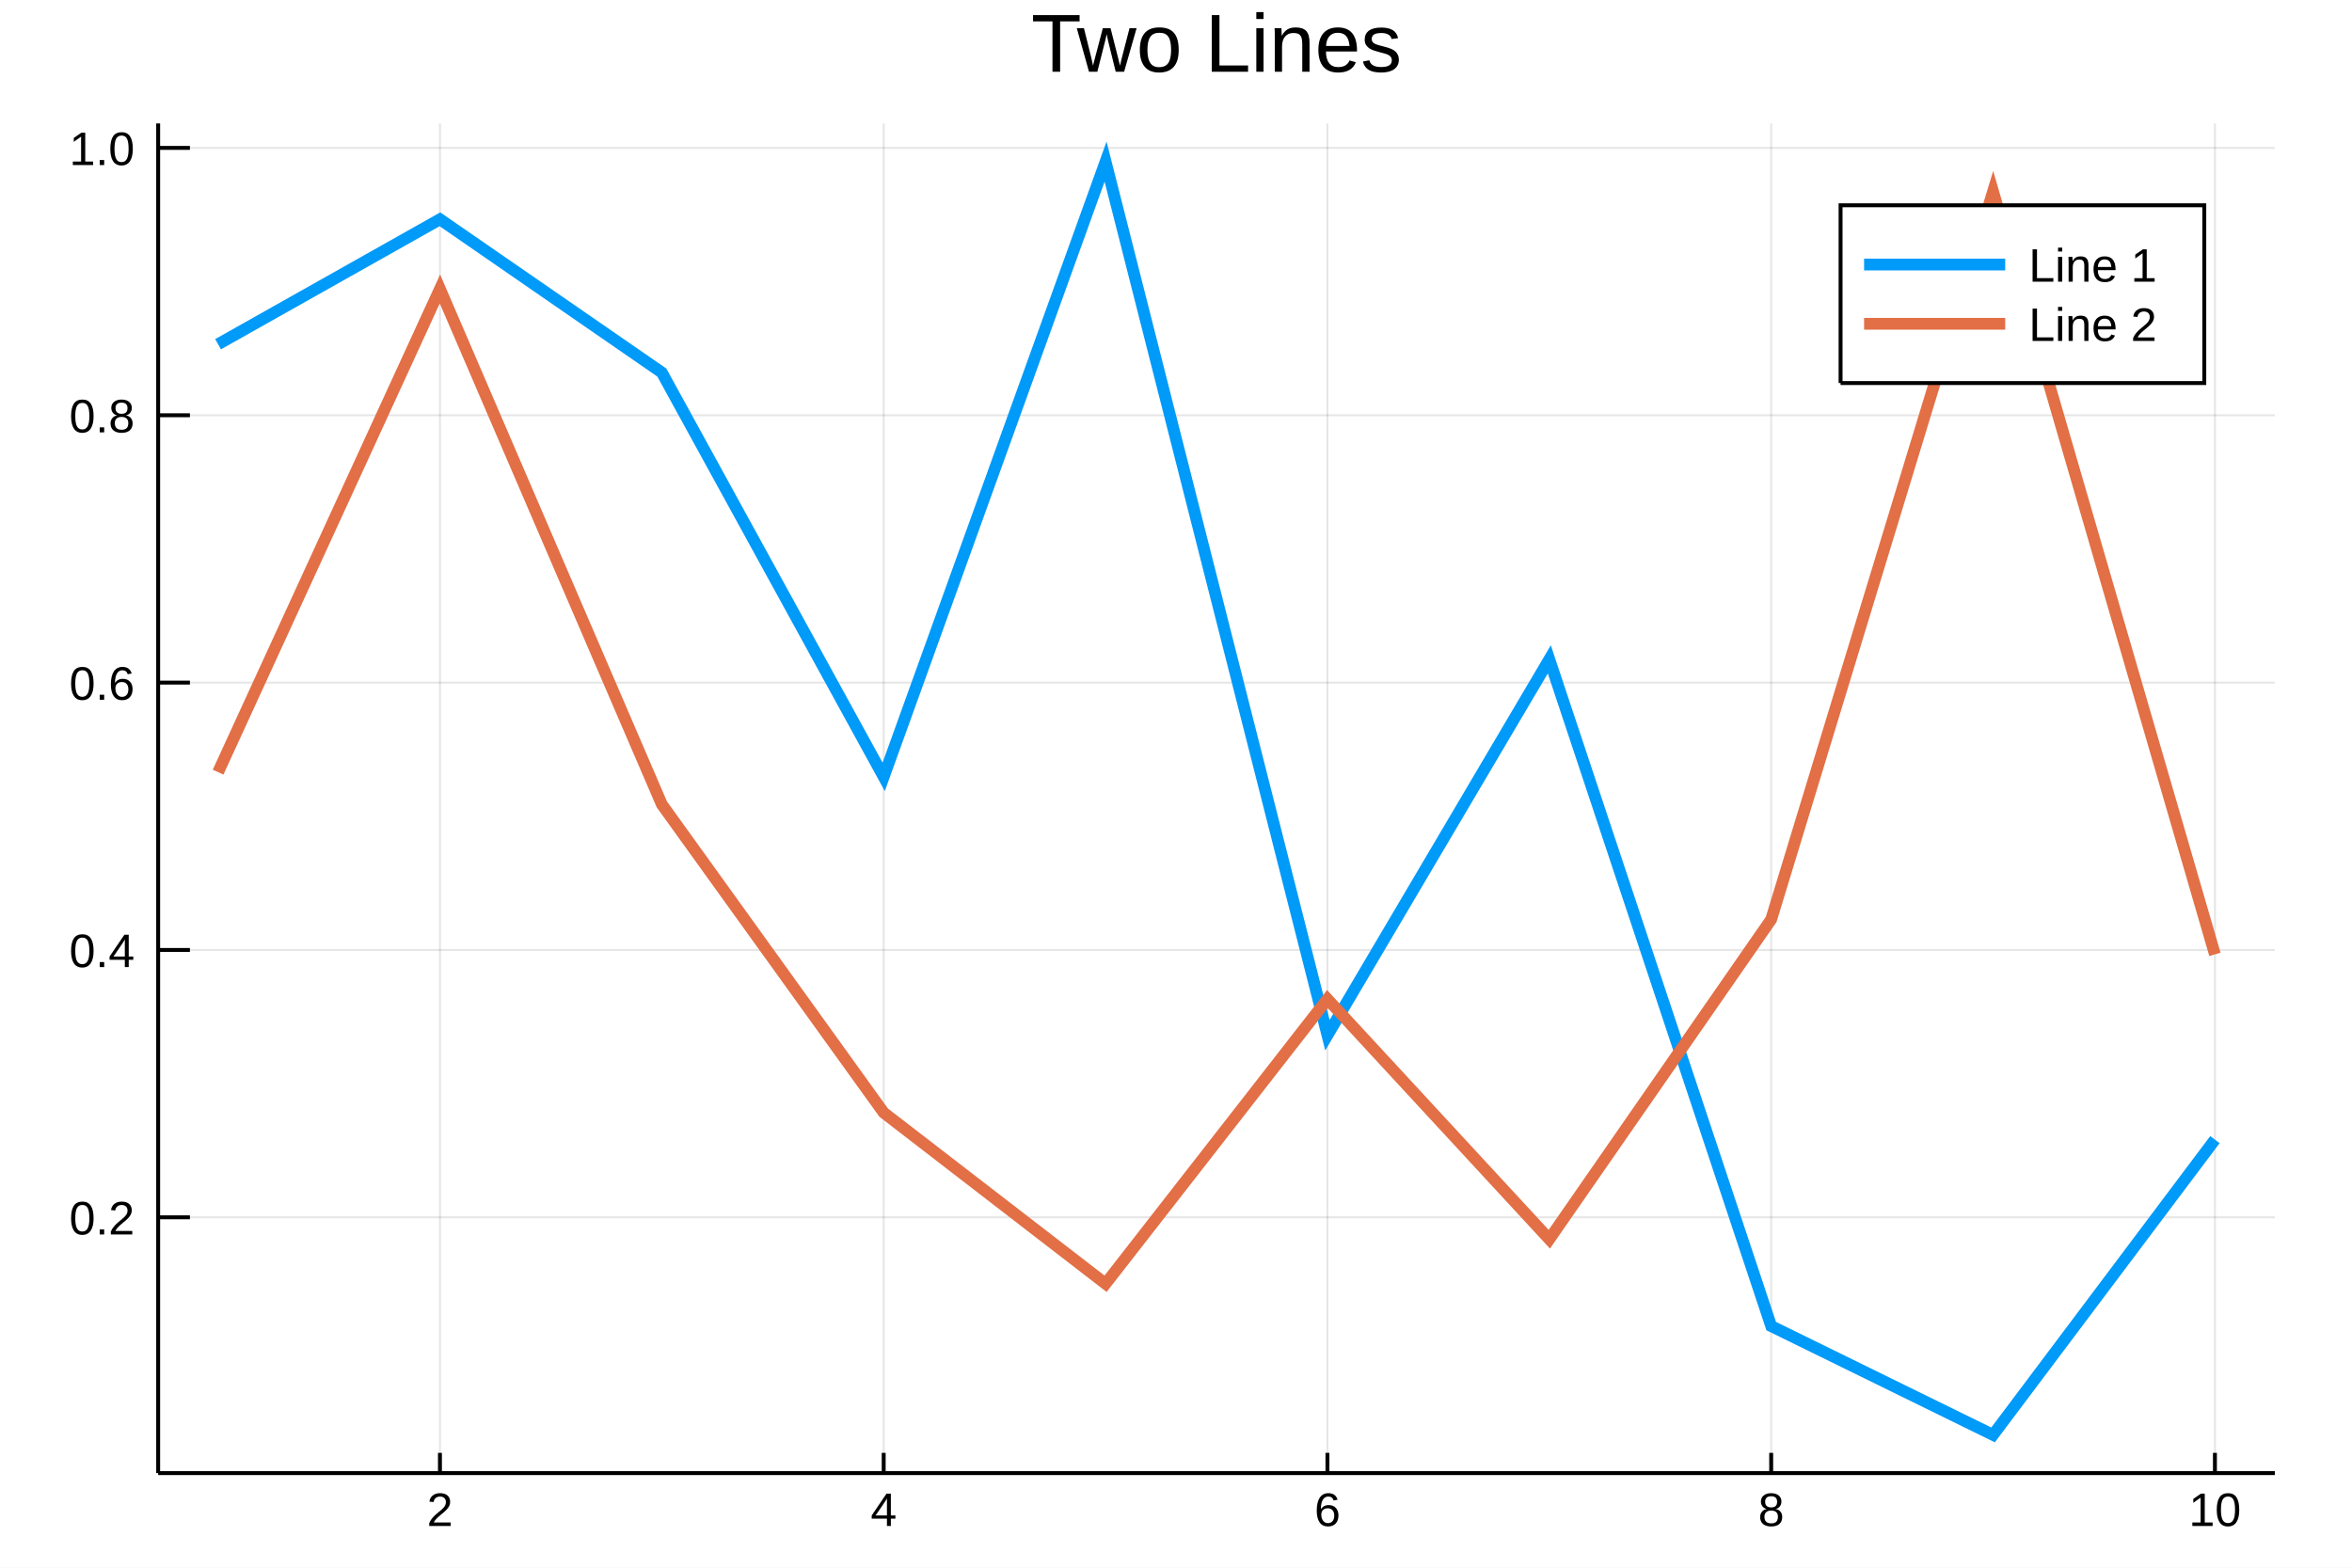
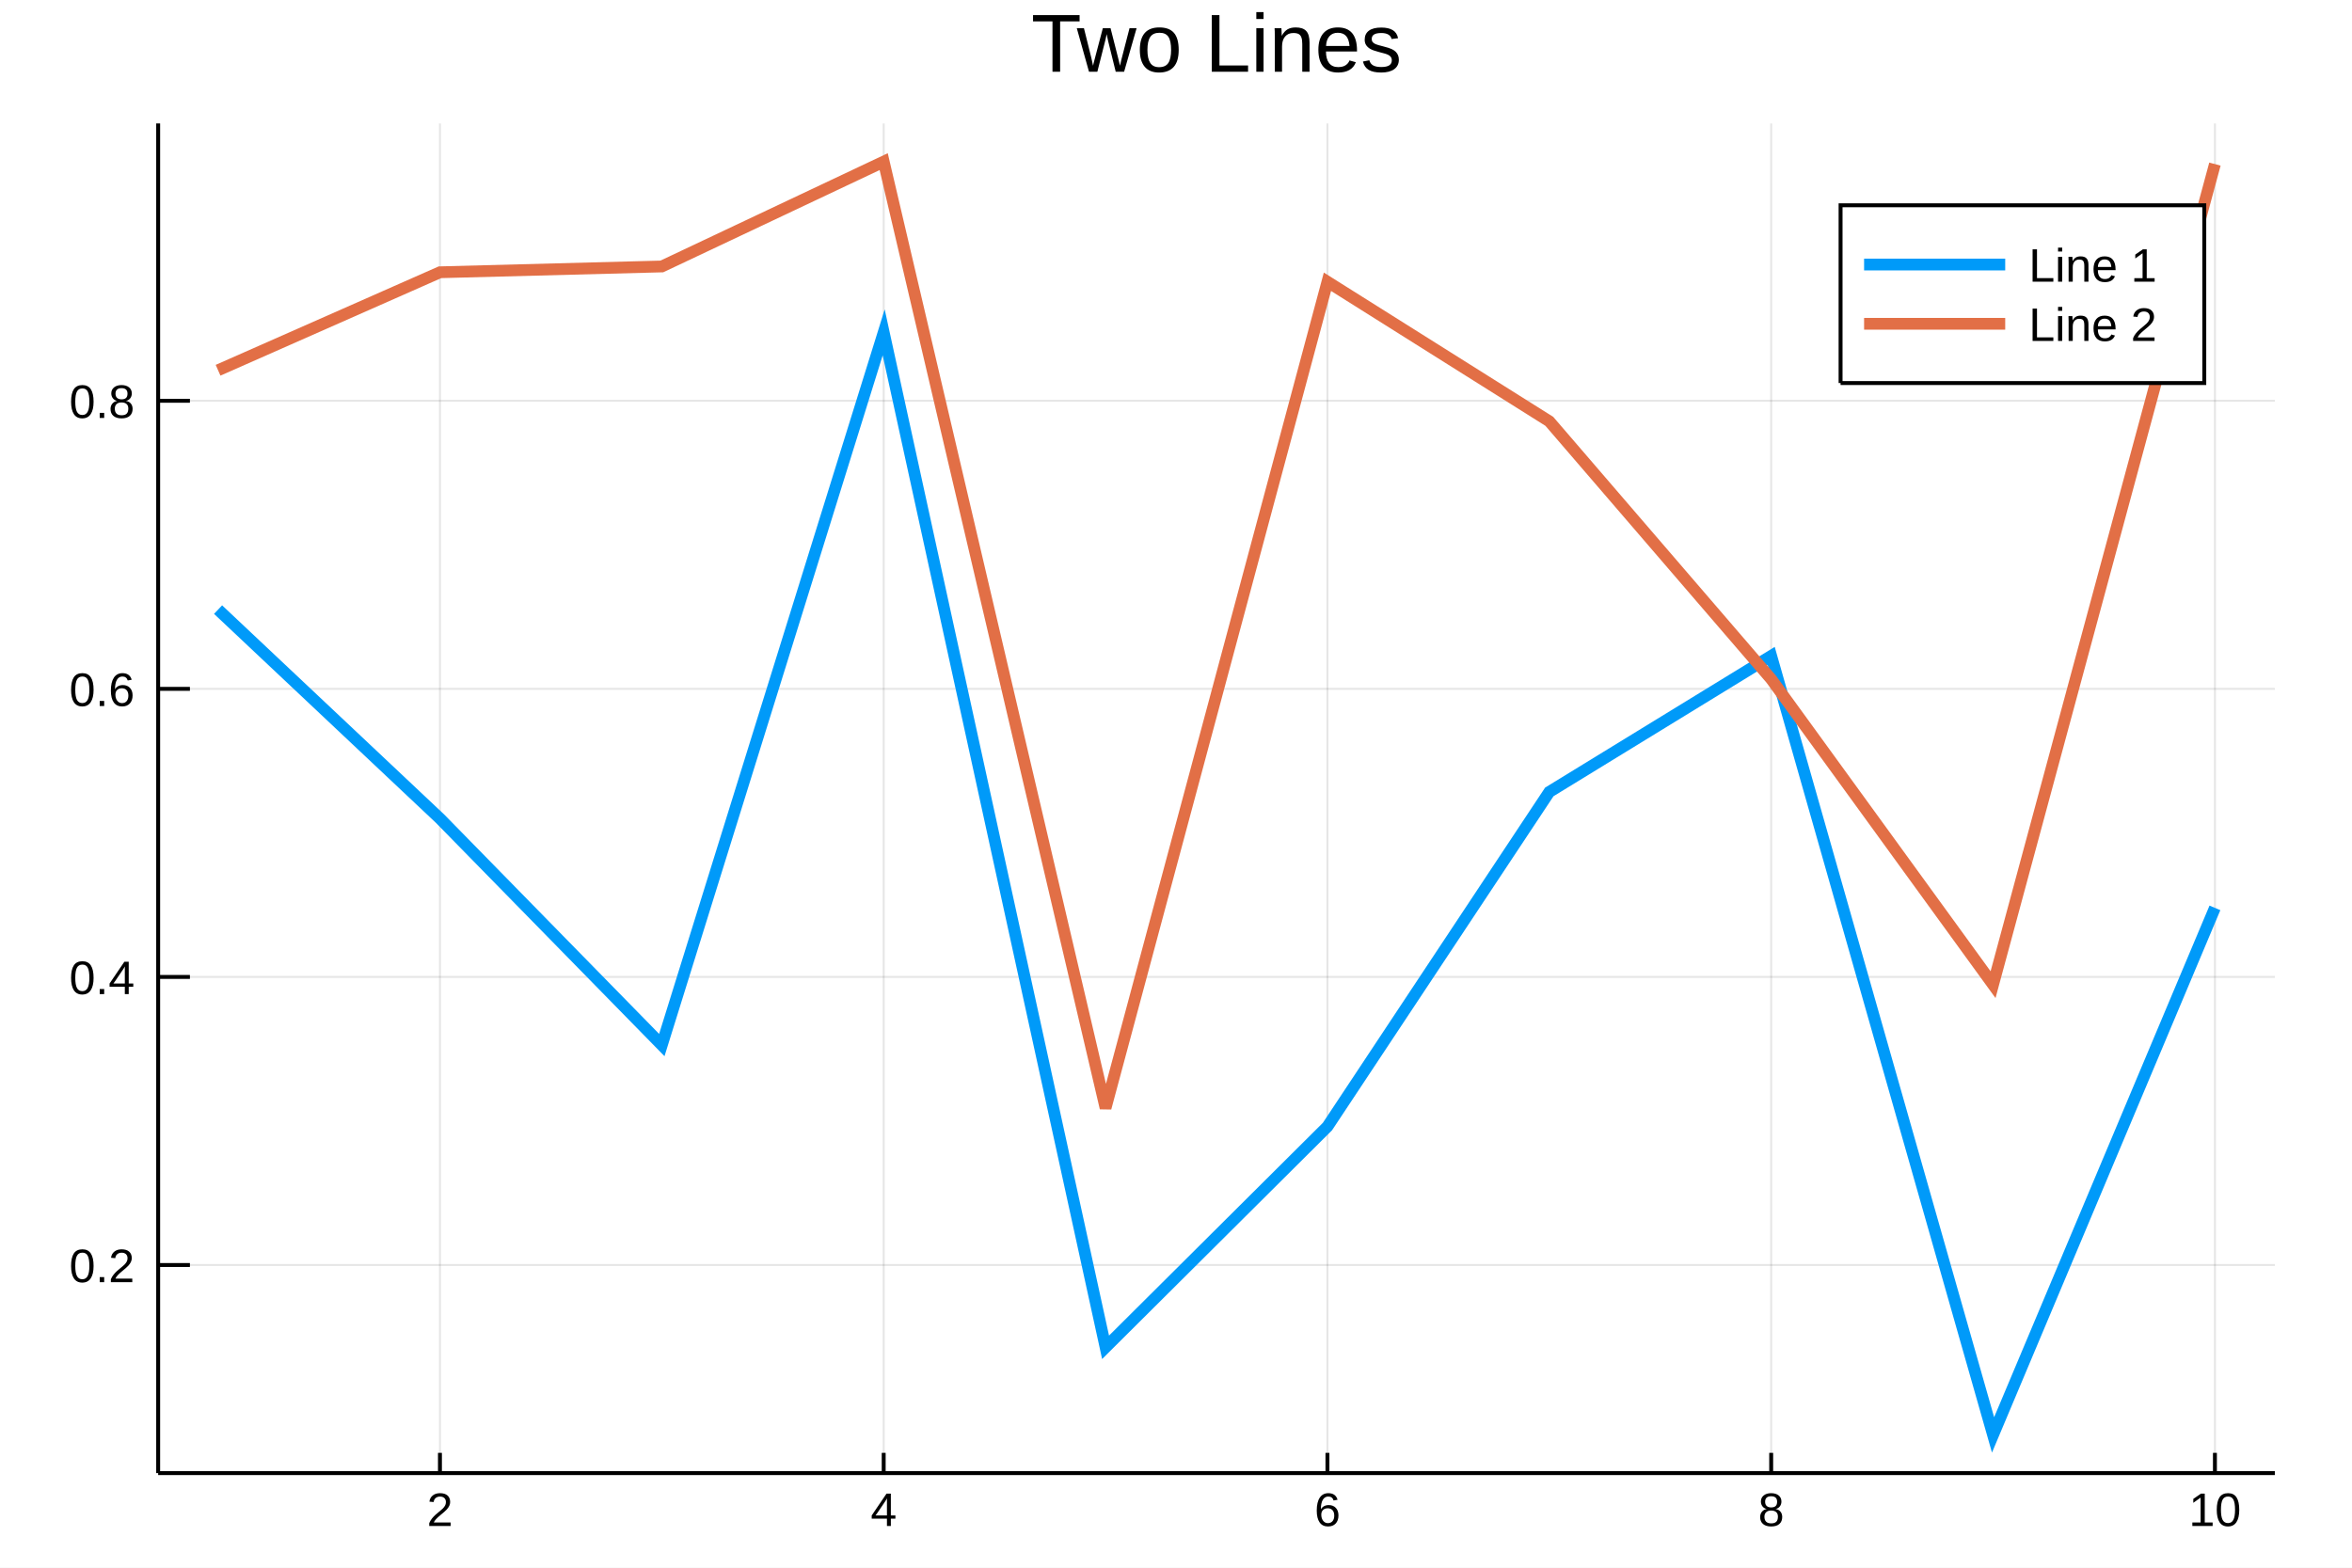
<svg xmlns="http://www.w3.org/2000/svg" width="600" height="400" viewBox="0 0 2400 1600">
  <defs>
-     <clipPath id="clip9600">
+     <clipPath id="clip5100">
      <rect x="0" y="0" width="2000" height="2000" />
    </clipPath>
  </defs>
  <defs>
-     <clipPath id="clip9601">
+     <clipPath id="clip5101">
      <rect x="0" y="0" width="2400" height="1600" />
    </clipPath>
  </defs>
-   <polygon clip-path="url(#clip9601)" points=" 0,1600 2400,1600 2400,0 0,0    " fill="#ffffff" fill-rule="evenodd" fill-opacity="1" />
+   <polygon clip-path="url(#clip5101)" points=" 0,1600 2400,1600 2400,0 0,0    " fill="#ffffff" fill-rule="evenodd" fill-opacity="1" />
  <defs>
-     <clipPath id="clip9602">
+     <clipPath id="clip5102">
      <rect x="480" y="0" width="1681" height="1600" />
    </clipPath>
  </defs>
-   <polygon clip-path="url(#clip9601)" points=" 161.394,1503.47 2321.26,1503.47 2321.26,125.984 161.394,125.984    " fill="#ffffff" fill-rule="evenodd" fill-opacity="1" />
+   <polygon clip-path="url(#clip5101)" points=" 161.394,1503.47 2321.26,1503.47 2321.26,125.984 161.394,125.984    " fill="#ffffff" fill-rule="evenodd" fill-opacity="1" />
  <defs>
-     <clipPath id="clip9603">
+     <clipPath id="clip5103">
      <rect x="161" y="125" width="2161" height="1378" />
    </clipPath>
  </defs>
-   <polyline clip-path="url(#clip9603)" style="stroke:#000000; stroke-width:2; stroke-opacity:0.1; fill:none" points="   448.923,1503.47 448.923,125.984    " />
-   <polyline clip-path="url(#clip9603)" style="stroke:#000000; stroke-width:2; stroke-opacity:0.1; fill:none" points="   901.725,1503.47 901.725,125.984    " />
-   <polyline clip-path="url(#clip9603)" style="stroke:#000000; stroke-width:2; stroke-opacity:0.1; fill:none" points="   1354.53,1503.47 1354.53,125.984    " />
-   <polyline clip-path="url(#clip9603)" style="stroke:#000000; stroke-width:2; stroke-opacity:0.1; fill:none" points="   1807.33,1503.47 1807.33,125.984    " />
-   <polyline clip-path="url(#clip9603)" style="stroke:#000000; stroke-width:2; stroke-opacity:0.1; fill:none" points="   2260.13,1503.47 2260.13,125.984    " />
-   <polyline clip-path="url(#clip9603)" style="stroke:#000000; stroke-width:2; stroke-opacity:0.1; fill:none" points="   161.394,1242.4 2321.26,1242.4    " />
-   <polyline clip-path="url(#clip9603)" style="stroke:#000000; stroke-width:2; stroke-opacity:0.1; fill:none" points="   161.394,969.538 2321.26,969.538    " />
-   <polyline clip-path="url(#clip9603)" style="stroke:#000000; stroke-width:2; stroke-opacity:0.1; fill:none" points="   161.394,696.673 2321.26,696.673    " />
-   <polyline clip-path="url(#clip9603)" style="stroke:#000000; stroke-width:2; stroke-opacity:0.1; fill:none" points="   161.394,423.809 2321.26,423.809    " />
-   <polyline clip-path="url(#clip9603)" style="stroke:#000000; stroke-width:2; stroke-opacity:0.1; fill:none" points="   161.394,150.945 2321.26,150.945    " />
-   <polyline clip-path="url(#clip9601)" style="stroke:#000000; stroke-width:4; stroke-opacity:1; fill:none" points="   161.394,1503.47 2321.26,1503.47    " />
-   <polyline clip-path="url(#clip9601)" style="stroke:#000000; stroke-width:4; stroke-opacity:1; fill:none" points="   161.394,1503.47 161.394,125.984    " />
-   <polyline clip-path="url(#clip9601)" style="stroke:#000000; stroke-width:4; stroke-opacity:1; fill:none" points="   448.923,1503.47 448.923,1482.81    " />
-   <polyline clip-path="url(#clip9601)" style="stroke:#000000; stroke-width:4; stroke-opacity:1; fill:none" points="   901.725,1503.47 901.725,1482.81    " />
-   <polyline clip-path="url(#clip9601)" style="stroke:#000000; stroke-width:4; stroke-opacity:1; fill:none" points="   1354.53,1503.47 1354.53,1482.81    " />
-   <polyline clip-path="url(#clip9601)" style="stroke:#000000; stroke-width:4; stroke-opacity:1; fill:none" points="   1807.33,1503.47 1807.33,1482.81    " />
-   <polyline clip-path="url(#clip9601)" style="stroke:#000000; stroke-width:4; stroke-opacity:1; fill:none" points="   2260.13,1503.47 2260.13,1482.81    " />
-   <polyline clip-path="url(#clip9601)" style="stroke:#000000; stroke-width:4; stroke-opacity:1; fill:none" points="   161.394,1242.4 193.792,1242.4    " />
-   <polyline clip-path="url(#clip9601)" style="stroke:#000000; stroke-width:4; stroke-opacity:1; fill:none" points="   161.394,969.538 193.792,969.538    " />
-   <polyline clip-path="url(#clip9601)" style="stroke:#000000; stroke-width:4; stroke-opacity:1; fill:none" points="   161.394,696.673 193.792,696.673    " />
-   <polyline clip-path="url(#clip9601)" style="stroke:#000000; stroke-width:4; stroke-opacity:1; fill:none" points="   161.394,423.809 193.792,423.809    " />
-   <polyline clip-path="url(#clip9601)" style="stroke:#000000; stroke-width:4; stroke-opacity:1; fill:none" points="   161.394,150.945 193.792,150.945    " />
-   <g clip-path="url(#clip9601)">
+   <polyline clip-path="url(#clip5103)" style="stroke:#000000; stroke-width:2; stroke-opacity:0.1; fill:none" points="   448.923,1503.47 448.923,125.984    " />
+   <polyline clip-path="url(#clip5103)" style="stroke:#000000; stroke-width:2; stroke-opacity:0.1; fill:none" points="   901.725,1503.47 901.725,125.984    " />
+   <polyline clip-path="url(#clip5103)" style="stroke:#000000; stroke-width:2; stroke-opacity:0.1; fill:none" points="   1354.53,1503.47 1354.53,125.984    " />
+   <polyline clip-path="url(#clip5103)" style="stroke:#000000; stroke-width:2; stroke-opacity:0.1; fill:none" points="   1807.33,1503.47 1807.33,125.984    " />
+   <polyline clip-path="url(#clip5103)" style="stroke:#000000; stroke-width:2; stroke-opacity:0.1; fill:none" points="   2260.13,1503.47 2260.13,125.984    " />
+   <polyline clip-path="url(#clip5103)" style="stroke:#000000; stroke-width:2; stroke-opacity:0.1; fill:none" points="   161.394,1291.08 2321.26,1291.08    " />
+   <polyline clip-path="url(#clip5103)" style="stroke:#000000; stroke-width:2; stroke-opacity:0.1; fill:none" points="   161.394,997.065 2321.26,997.065    " />
+   <polyline clip-path="url(#clip5103)" style="stroke:#000000; stroke-width:2; stroke-opacity:0.1; fill:none" points="   161.394,703.049 2321.26,703.049    " />
+   <polyline clip-path="url(#clip5103)" style="stroke:#000000; stroke-width:2; stroke-opacity:0.1; fill:none" points="   161.394,409.034 2321.26,409.034    " />
+   <polyline clip-path="url(#clip5101)" style="stroke:#000000; stroke-width:4; stroke-opacity:1; fill:none" points="   161.394,1503.47 2321.26,1503.47    " />
+   <polyline clip-path="url(#clip5101)" style="stroke:#000000; stroke-width:4; stroke-opacity:1; fill:none" points="   161.394,1503.47 161.394,125.984    " />
+   <polyline clip-path="url(#clip5101)" style="stroke:#000000; stroke-width:4; stroke-opacity:1; fill:none" points="   448.923,1503.47 448.923,1482.81    " />
+   <polyline clip-path="url(#clip5101)" style="stroke:#000000; stroke-width:4; stroke-opacity:1; fill:none" points="   901.725,1503.47 901.725,1482.81    " />
+   <polyline clip-path="url(#clip5101)" style="stroke:#000000; stroke-width:4; stroke-opacity:1; fill:none" points="   1354.53,1503.47 1354.53,1482.81    " />
+   <polyline clip-path="url(#clip5101)" style="stroke:#000000; stroke-width:4; stroke-opacity:1; fill:none" points="   1807.33,1503.47 1807.33,1482.81    " />
+   <polyline clip-path="url(#clip5101)" style="stroke:#000000; stroke-width:4; stroke-opacity:1; fill:none" points="   2260.13,1503.47 2260.13,1482.81    " />
+   <polyline clip-path="url(#clip5101)" style="stroke:#000000; stroke-width:4; stroke-opacity:1; fill:none" points="   161.394,1291.08 193.792,1291.08    " />
+   <polyline clip-path="url(#clip5101)" style="stroke:#000000; stroke-width:4; stroke-opacity:1; fill:none" points="   161.394,997.065 193.792,997.065    " />
+   <polyline clip-path="url(#clip5101)" style="stroke:#000000; stroke-width:4; stroke-opacity:1; fill:none" points="   161.394,703.049 193.792,703.049    " />
+   <polyline clip-path="url(#clip5101)" style="stroke:#000000; stroke-width:4; stroke-opacity:1; fill:none" points="   161.394,409.034 193.792,409.034    " />
+   <g clip-path="url(#clip5101)">
    <text style="fill:#000000; fill-opacity:1; font-family:Arial,Helvetica Neue,Helvetica,sans-serif; font-size:48px; text-anchor:middle;" transform="rotate(0, 448.923, 1557.47)" x="448.923" y="1557.47">2</text>
  </g>
-   <g clip-path="url(#clip9601)">
+   <g clip-path="url(#clip5101)">
    <text style="fill:#000000; fill-opacity:1; font-family:Arial,Helvetica Neue,Helvetica,sans-serif; font-size:48px; text-anchor:middle;" transform="rotate(0, 901.725, 1557.47)" x="901.725" y="1557.47">4</text>
  </g>
-   <g clip-path="url(#clip9601)">
+   <g clip-path="url(#clip5101)">
    <text style="fill:#000000; fill-opacity:1; font-family:Arial,Helvetica Neue,Helvetica,sans-serif; font-size:48px; text-anchor:middle;" transform="rotate(0, 1354.53, 1557.47)" x="1354.53" y="1557.47">6</text>
  </g>
-   <g clip-path="url(#clip9601)">
+   <g clip-path="url(#clip5101)">
    <text style="fill:#000000; fill-opacity:1; font-family:Arial,Helvetica Neue,Helvetica,sans-serif; font-size:48px; text-anchor:middle;" transform="rotate(0, 1807.33, 1557.47)" x="1807.33" y="1557.47">8</text>
  </g>
-   <g clip-path="url(#clip9601)">
+   <g clip-path="url(#clip5101)">
    <text style="fill:#000000; fill-opacity:1; font-family:Arial,Helvetica Neue,Helvetica,sans-serif; font-size:48px; text-anchor:middle;" transform="rotate(0, 2260.13, 1557.47)" x="2260.13" y="1557.47">10</text>
  </g>
-   <g clip-path="url(#clip9601)">
-     <text style="fill:#000000; fill-opacity:1; font-family:Arial,Helvetica Neue,Helvetica,sans-serif; font-size:48px; text-anchor:end;" transform="rotate(0, 137.394, 1259.9)" x="137.394" y="1259.9">0.2</text>
+   <g clip-path="url(#clip5101)">
+     <text style="fill:#000000; fill-opacity:1; font-family:Arial,Helvetica Neue,Helvetica,sans-serif; font-size:48px; text-anchor:end;" transform="rotate(0, 137.394, 1308.58)" x="137.394" y="1308.58">0.2</text>
  </g>
-   <g clip-path="url(#clip9601)">
-     <text style="fill:#000000; fill-opacity:1; font-family:Arial,Helvetica Neue,Helvetica,sans-serif; font-size:48px; text-anchor:end;" transform="rotate(0, 137.394, 987.038)" x="137.394" y="987.038">0.4</text>
+   <g clip-path="url(#clip5101)">
+     <text style="fill:#000000; fill-opacity:1; font-family:Arial,Helvetica Neue,Helvetica,sans-serif; font-size:48px; text-anchor:end;" transform="rotate(0, 137.394, 1014.57)" x="137.394" y="1014.57">0.4</text>
  </g>
-   <g clip-path="url(#clip9601)">
-     <text style="fill:#000000; fill-opacity:1; font-family:Arial,Helvetica Neue,Helvetica,sans-serif; font-size:48px; text-anchor:end;" transform="rotate(0, 137.394, 714.173)" x="137.394" y="714.173">0.6</text>
+   <g clip-path="url(#clip5101)">
+     <text style="fill:#000000; fill-opacity:1; font-family:Arial,Helvetica Neue,Helvetica,sans-serif; font-size:48px; text-anchor:end;" transform="rotate(0, 137.394, 720.549)" x="137.394" y="720.549">0.6</text>
  </g>
-   <g clip-path="url(#clip9601)">
-     <text style="fill:#000000; fill-opacity:1; font-family:Arial,Helvetica Neue,Helvetica,sans-serif; font-size:48px; text-anchor:end;" transform="rotate(0, 137.394, 441.309)" x="137.394" y="441.309">0.8</text>
+   <g clip-path="url(#clip5101)">
+     <text style="fill:#000000; fill-opacity:1; font-family:Arial,Helvetica Neue,Helvetica,sans-serif; font-size:48px; text-anchor:end;" transform="rotate(0, 137.394, 426.534)" x="137.394" y="426.534">0.8</text>
  </g>
-   <g clip-path="url(#clip9601)">
-     <text style="fill:#000000; fill-opacity:1; font-family:Arial,Helvetica Neue,Helvetica,sans-serif; font-size:48px; text-anchor:end;" transform="rotate(0, 137.394, 168.445)" x="137.394" y="168.445">1.0</text>
-   </g>
-   <g clip-path="url(#clip9601)">
+   <g clip-path="url(#clip5101)">
    <text style="fill:#000000; fill-opacity:1; font-family:Arial,Helvetica Neue,Helvetica,sans-serif; font-size:84px; text-anchor:middle;" transform="rotate(0, 1241.33, 73.2)" x="1241.33" y="73.2">Two Lines</text>
  </g>
-   <polyline clip-path="url(#clip9603)" style="stroke:#009af9; stroke-width:12; stroke-opacity:1; fill:none" points="   222.522,351.312 448.923,223.802 675.324,380.203 901.725,792.873 1128.13,164.97 1354.53,1056.55 1580.93,672.925 1807.33,1353.41 2033.73,1464.49 2260.13,1163.12       " />
-   <polyline clip-path="url(#clip9603)" style="stroke:#e26f46; stroke-width:12; stroke-opacity:1; fill:none" points="   222.522,788.076 448.923,294.913 675.324,820.926 901.725,1135.59 1128.13,1310.21 1354.53,1019.69 1580.93,1264.76 1807.33,938.374 2033.73,195.442 2260.13,974.039       " />
-   <polygon clip-path="url(#clip9601)" points=" 1878.14,390.944 2249.26,390.944 2249.26,209.504 1878.14,209.504    " fill="#ffffff" fill-rule="evenodd" fill-opacity="1" />
-   <polyline clip-path="url(#clip9601)" style="stroke:#000000; stroke-width:4; stroke-opacity:1; fill:none" points="   1878.14,390.944 2249.26,390.944 2249.26,209.504 1878.14,209.504 1878.14,390.944    " />
-   <polyline clip-path="url(#clip9601)" style="stroke:#009af9; stroke-width:12; stroke-opacity:1; fill:none" points="   1902.14,269.984 2046.14,269.984    " />
-   <g clip-path="url(#clip9601)">
+   <polyline clip-path="url(#clip5103)" style="stroke:#009af9; stroke-width:12; stroke-opacity:1; fill:none" points="   222.522,622.17 448.923,835.422 675.324,1066.58 901.725,339.197 1128.13,1375.09 1354.53,1149.79 1580.93,808.233 1807.33,669.468 2033.73,1464.49 2260.13,926.6       " />
+   <polyline clip-path="url(#clip5103)" style="stroke:#e26f46; stroke-width:12; stroke-opacity:1; fill:none" points="   222.522,377.871 448.923,277.877 675.324,271.949 901.725,164.97 1128.13,1130.84 1354.53,287.572 1580.93,430.012 1807.33,693.085 2033.73,1004.96 2260.13,167.486       " />
+   <polygon clip-path="url(#clip5101)" points=" 1878.14,390.944 2249.26,390.944 2249.26,209.504 1878.14,209.504    " fill="#ffffff" fill-rule="evenodd" fill-opacity="1" />
+   <polyline clip-path="url(#clip5101)" style="stroke:#000000; stroke-width:4; stroke-opacity:1; fill:none" points="   1878.14,390.944 2249.26,390.944 2249.26,209.504 1878.14,209.504 1878.14,390.944    " />
+   <polyline clip-path="url(#clip5101)" style="stroke:#009af9; stroke-width:12; stroke-opacity:1; fill:none" points="   1902.14,269.984 2046.14,269.984    " />
+   <g clip-path="url(#clip5101)">
    <text style="fill:#000000; fill-opacity:1; font-family:Arial,Helvetica Neue,Helvetica,sans-serif; font-size:48px; text-anchor:start;" transform="rotate(0, 2070.14, 287.484)" x="2070.14" y="287.484">Line 1</text>
  </g>
-   <polyline clip-path="url(#clip9601)" style="stroke:#e26f46; stroke-width:12; stroke-opacity:1; fill:none" points="   1902.14,330.464 2046.14,330.464    " />
-   <g clip-path="url(#clip9601)">
+   <polyline clip-path="url(#clip5101)" style="stroke:#e26f46; stroke-width:12; stroke-opacity:1; fill:none" points="   1902.14,330.464 2046.14,330.464    " />
+   <g clip-path="url(#clip5101)">
    <text style="fill:#000000; fill-opacity:1; font-family:Arial,Helvetica Neue,Helvetica,sans-serif; font-size:48px; text-anchor:start;" transform="rotate(0, 2070.14, 347.964)" x="2070.14" y="347.964">Line 2</text>
  </g>
</svg>
